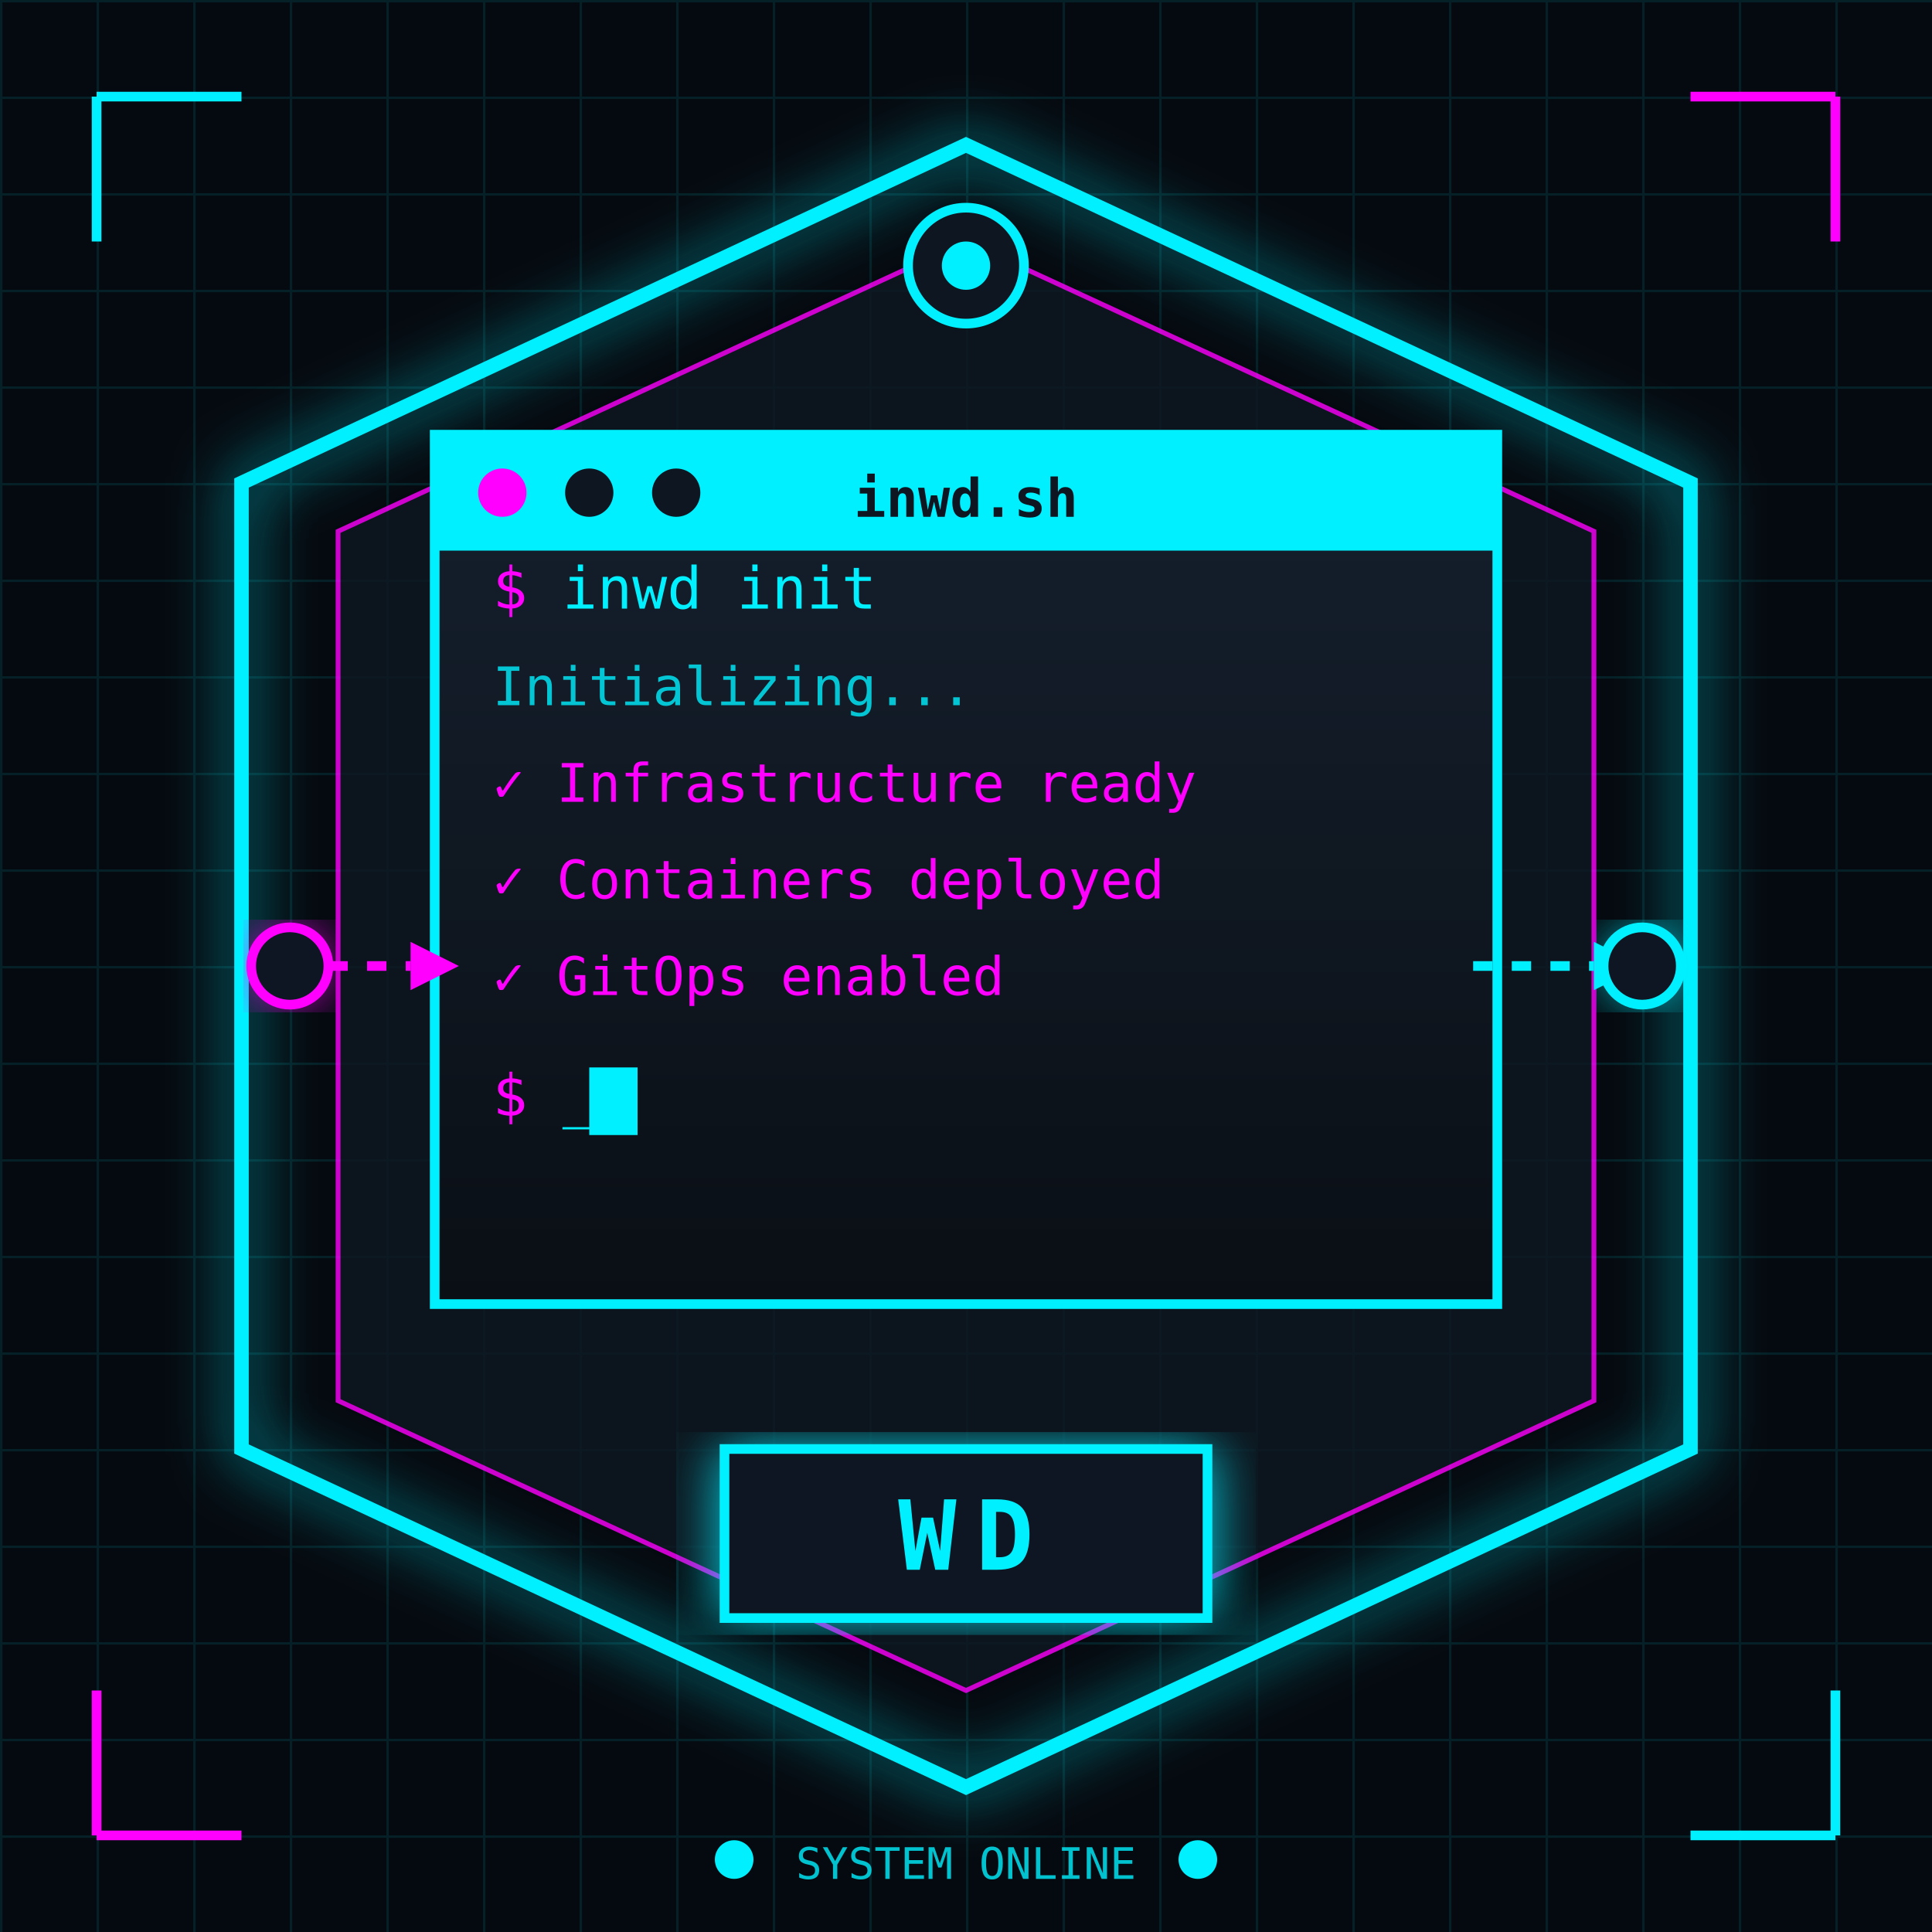
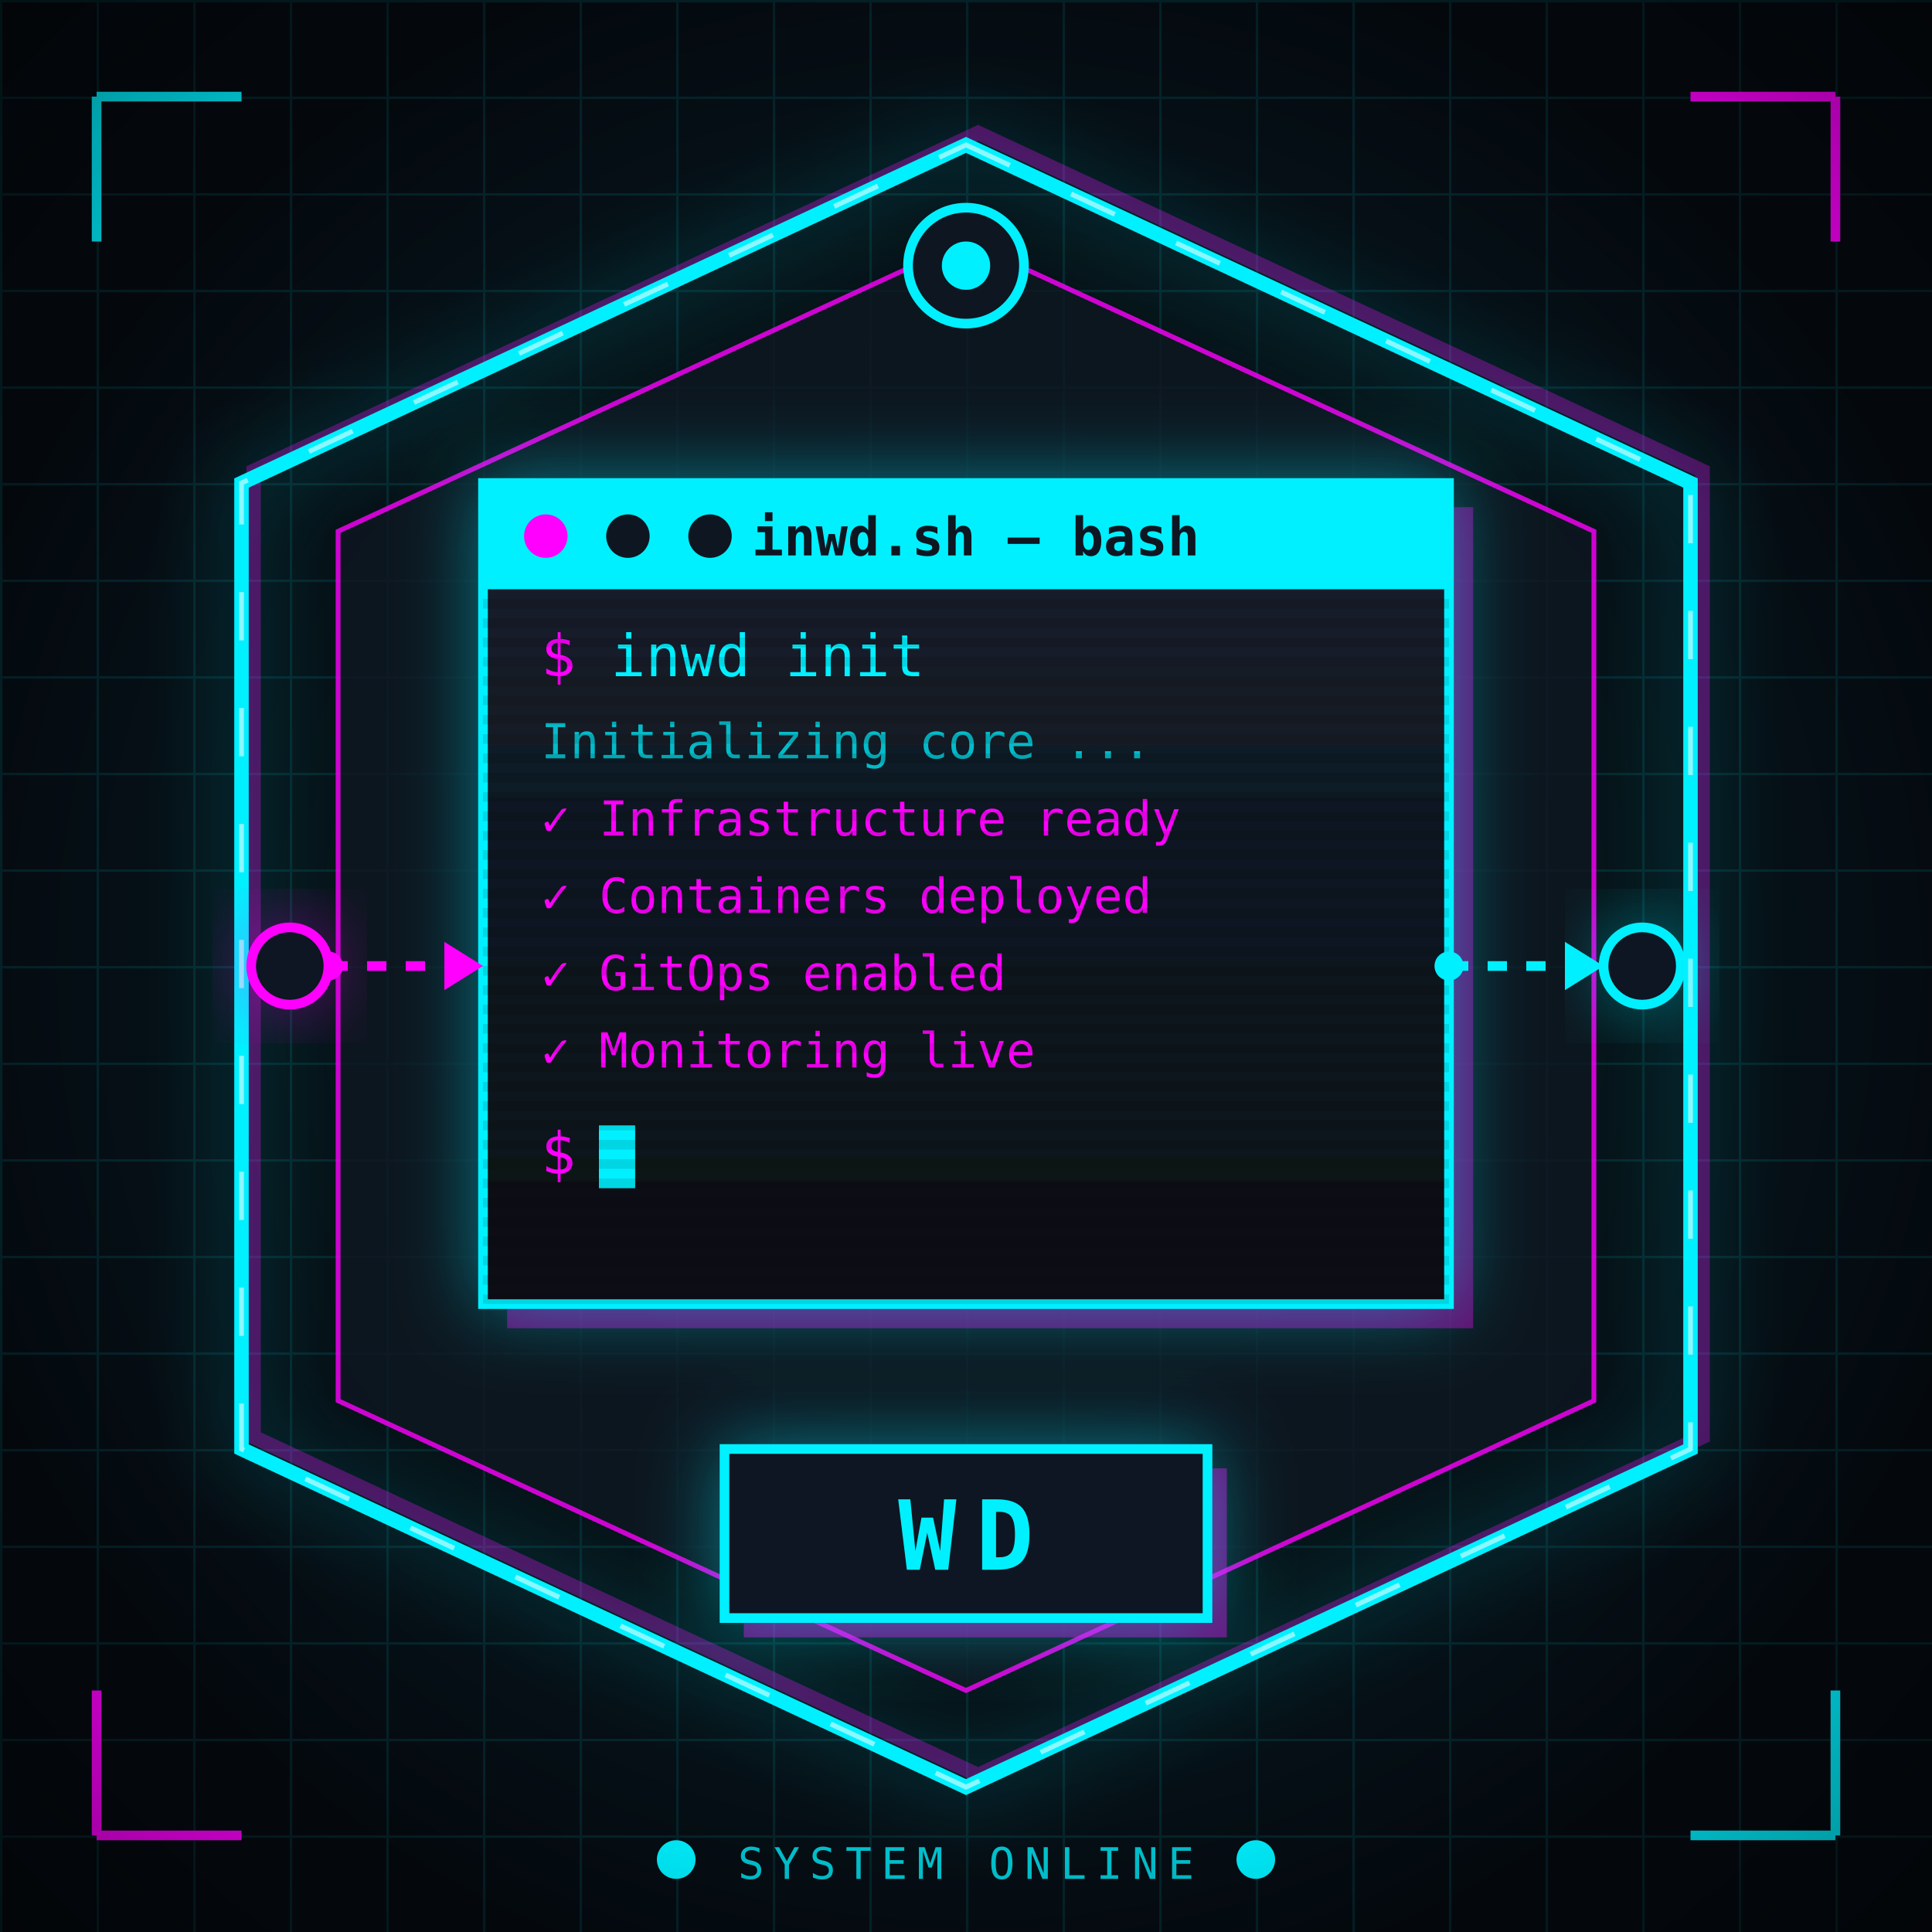
- <svg xmlns="http://www.w3.org/2000/svg" viewBox="0 0 400 400">
+ <svg xmlns="http://www.w3.org/2000/svg" viewBox="0 0 400 400" role="img" aria-labelledby="wdl-title wdl-desc">
  <defs>
-     <pattern id="grid" width="20" height="20" patternUnits="userSpaceOnUse">
+     <pattern id="wdl-grid" width="20" height="20" patternUnits="userSpaceOnUse">
      <path d="M 20 0 L 0 0 0 20" fill="none" stroke="rgba(0,240,255,0.1)" stroke-width="1" />
    </pattern>
-     <filter id="cyanGlow">
-       <feDropShadow dx="0" dy="0" stdDeviation="6" flood-color="#00f0ff" flood-opacity="0.9" />
+     <pattern id="wdl-scan" width="4" height="4" patternUnits="userSpaceOnUse">
+       <rect width="4" height="2" fill="rgba(0,0,0,0.22)" />
+     </pattern>
+     <filter id="wdl-cyanGlow" x="-50%" y="-50%" width="200%" height="200%">
+       <feDropShadow dx="0" dy="0" stdDeviation="2" flood-color="#00f0ff" flood-opacity="0.9" />
+       <feDropShadow dx="0" dy="0" stdDeviation="8" flood-color="#00f0ff" flood-opacity="0.45" />
    </filter>
-     <filter id="magentaGlow">
-       <feDropShadow dx="0" dy="0" stdDeviation="6" flood-color="#ff00ff" flood-opacity="0.9" />
+     <filter id="wdl-magentaGlow" x="-50%" y="-50%" width="200%" height="200%">
+       <feDropShadow dx="0" dy="0" stdDeviation="2" flood-color="#ff00ff" flood-opacity="0.9" />
+       <feDropShadow dx="0" dy="0" stdDeviation="8" flood-color="#ff00ff" flood-opacity="0.45" />
    </filter>
-     <filter id="strongGlow">
-       <feDropShadow dx="0" dy="0" stdDeviation="10" flood-color="#00f0ff" flood-opacity="0.6" />
-     </filter>
-     <linearGradient id="termGradient" x1="0%" y1="0%" x2="0%" y2="100%">
-       <stop offset="0%" style="stop-color:#15202e" />
-       <stop offset="100%" style="stop-color:#0a0f15" />
+     <linearGradient id="wdl-termGradient" x1="0%" y1="0%" x2="0%" y2="100%">
+       <stop offset="0%" stop-color="#15202e" />
+       <stop offset="100%" stop-color="#0a0f15" />
    </linearGradient>
+     <radialGradient id="wdl-coreLight" cx="50%" cy="50%" r="55%">
+       <stop offset="0%" stop-color="#00f0ff" stop-opacity="0.10" />
+       <stop offset="100%" stop-color="#00f0ff" stop-opacity="0" />
+     </radialGradient>
+     <radialGradient id="wdl-vignette" cx="50%" cy="50%" r="72%">
+       <stop offset="62%" stop-color="#000" stop-opacity="0" />
+       <stop offset="100%" stop-color="#000" stop-opacity="0.5" />
+     </radialGradient>
+     <style>
+       .wdl-march { animation: wdl-march 1.2s linear infinite; }
+       .wdl-march-slow { animation: wdl-march-slow 8s linear infinite; }
+       .wdl-blink { animation: wdl-blink 1s steps(1) infinite; }
+       .wdl-pulse { animation: wdl-pulse 2s ease-in-out infinite; }
+       .wdl-pulse-fast { animation: wdl-pulse 1.5s ease-in-out infinite; }
+       .wdl-type { animation: wdl-type 0.01s steps(1) backwards; }
+       .wdl-l1 { animation-delay: 0.3s; }
+       .wdl-l2 { animation-delay: 0.9s; }
+       .wdl-l3 { animation-delay: 1.5s; }
+       .wdl-l4 { animation-delay: 1.9s; }
+       .wdl-l5 { animation-delay: 2.3s; }
+       .wdl-l6 { animation-delay: 2.7s; }
+       .wdl-l7 { animation-delay: 3.2s; }
+       .wdl-cursor { animation: wdl-type 0.01s steps(1) 3.2s backwards, wdl-blink 1s steps(1) 3.4s infinite; }
+       .wdl-ping { transform-box: fill-box; transform-origin: center; animation: wdl-ping 2.4s ease-out infinite; }
+       .wdl-pkt { transform-box: fill-box; offset-rotate: 0deg; }
+       .wdl-pkt-in { offset-path: path('M 68 200 L 100 200'); animation: wdl-run 1.8s linear infinite; }
+       .wdl-pkt-out { offset-path: path('M 300 200 L 332 200'); animation: wdl-run 1.8s linear 0.9s infinite; }
+       .wdl-d2 { animation-delay: 0.75s; }
+       @keyframes wdl-march { to { stroke-dashoffset: -32; } }
+       @keyframes wdl-march-slow { to { stroke-dashoffset: -48; } }
+       @keyframes wdl-blink { 0%, 49% { opacity: 1; } 50%, 100% { opacity: 0; } }
+       @keyframes wdl-pulse { 0%, 100% { opacity: 1; } 50% { opacity: 0.35; } }
+       @keyframes wdl-type { from { opacity: 0; } to { opacity: 1; } }
+       @keyframes wdl-ping { 0% { transform: scale(0.6); opacity: 0.9; } 80%, 100% { transform: scale(1.9); opacity: 0; } }
+       @keyframes wdl-run {
+         0% { offset-distance: 0%; opacity: 0; }
+         15% { opacity: 1; }
+         85% { opacity: 1; }
+         100% { offset-distance: 100%; opacity: 0; }
+       }
+       @media (prefers-reduced-motion: reduce) { * { animation: none !important; } }
+     </style>
  </defs>
  <rect width="400" height="400" fill="#050a10" />
-   <rect width="400" height="400" fill="url(#grid)" />
-   <polygon points="200,30 350,100 350,300 200,370 50,300 50,100" fill="none" stroke="#00f0ff" stroke-width="3" filter="url(#cyanGlow)" />
+   <rect width="400" height="400" fill="url(#wdl-grid)" />
+   <rect width="400" height="400" fill="url(#wdl-coreLight)" />
+   <polygon points="200,30 350,100 350,300 200,370 50,300 50,100" fill="none" stroke="#ff00ff" stroke-width="3" opacity="0.3" transform="translate(2.5,-2.5)" />
+   <polygon points="200,30 350,100 350,300 200,370 50,300 50,100" fill="none" stroke="#00f0ff" stroke-width="3" filter="url(#wdl-cyanGlow)" />
+   <polygon class="wdl-march-slow" points="200,30 350,100 350,300 200,370 50,300 50,100" fill="none" stroke="#aef9ff" stroke-width="1" stroke-dasharray="10 14" opacity="0.8" />
  <polygon points="200,50 330,110 330,290 200,350 70,290 70,110" fill="#0e1621" stroke="#ff00ff" stroke-width="1" opacity="0.8" />
-   <g transform="translate(90, 90)">
-     <rect x="0" y="0" width="220" height="180" fill="url(#termGradient)" stroke="#00f0ff" stroke-width="2" />
-     <rect x="0" y="0" width="220" height="24" fill="#00f0ff" />
-     <circle cx="14" cy="12" r="5" fill="#ff00ff" />
-     <circle cx="32" cy="12" r="5" fill="#0e1621" />
-     <circle cx="50" cy="12" r="5" fill="#0e1621" />
-     <text x="110" y="17" text-anchor="middle" fill="#0e1621" font-family="monospace" font-size="11" font-weight="bold">inwd.sh</text>
-     <g transform="translate(12, 36)">
-       <text fill="#00f0ff" font-family="monospace" font-size="12">
-         <tspan x="0" dy="0" fill="#ff00ff">$</tspan>
-         <tspan> inwd init</tspan>
+   <g>
+     <rect x="105" y="105" width="200" height="170" fill="rgba(255,0,255,0.35)" />
+     <rect x="100" y="100" width="200" height="170" fill="url(#wdl-termGradient)" stroke="#00f0ff" stroke-width="2" filter="url(#wdl-cyanGlow)" />
+     <rect x="100" y="100" width="200" height="22" fill="#00f0ff" />
+     <circle cx="113" cy="111" r="4.5" fill="#ff00ff" />
+     <circle cx="130" cy="111" r="4.5" fill="#0e1621" />
+     <circle cx="147" cy="111" r="4.5" fill="#0e1621" />
+     <text x="202" y="115" text-anchor="middle" fill="#0e1621" font-family="monospace" font-size="11" font-weight="bold">inwd.sh — bash</text>
+     <g transform="translate(112, 140)" font-family="monospace">
+       <text class="wdl-type wdl-l1" font-size="12">
+         <tspan fill="#ff00ff">$</tspan>
+         <tspan fill="#00f0ff"> inwd init</tspan>
      </text>
-       <text y="20" fill="#00f0ff" font-family="monospace" font-size="11" opacity="0.8">
-         <tspan x="0">Initializing...</tspan>
-       </text>
-       <text y="40" fill="#ff00ff" font-family="monospace" font-size="11">
-         <tspan x="0">✓ Infrastructure ready</tspan>
-       </text>
-       <text y="60" fill="#ff00ff" font-family="monospace" font-size="11">
-         <tspan x="0">✓ Containers deployed</tspan>
-       </text>
-       <text y="80" fill="#ff00ff" font-family="monospace" font-size="11">
-         <tspan x="0">✓ GitOps enabled</tspan>
-       </text>
-       <text y="105" fill="#00f0ff" font-family="monospace" font-size="12">
-         <tspan x="0" fill="#ff00ff">$</tspan>
-         <tspan> _</tspan>
-       </text>
-       <rect x="20" y="95" width="10" height="14" fill="#00f0ff">
-         <animate attributeName="opacity" values="1;0;1" dur="1s" repeatCount="indefinite" />
-       </rect>
+       <text class="wdl-type wdl-l2" y="17" fill="#00f0ff" font-size="10" opacity="0.75">Initializing core ...</text>
+       <text class="wdl-type wdl-l3" y="33" fill="#ff00ff" font-size="10">✓ Infrastructure ready</text>
+       <text class="wdl-type wdl-l4" y="49" fill="#ff00ff" font-size="10">✓ Containers deployed</text>
+       <text class="wdl-type wdl-l5" y="65" fill="#ff00ff" font-size="10">✓ GitOps enabled</text>
+       <text class="wdl-type wdl-l6" y="81" fill="#ff00ff" font-size="10">✓ Monitoring live</text>
+       <text class="wdl-type wdl-l7" y="103" fill="#ff00ff" font-size="12">$</text>
+       <rect class="wdl-cursor" x="12" y="93" width="7.5" height="13" fill="#00f0ff" />
    </g>
+     <rect x="100" y="122" width="200" height="148" fill="url(#wdl-scan)" opacity="0.5" />
  </g>
-   <g stroke-width="2" fill="none">
-     <path d="M 60 200 L 85 200" stroke="#ff00ff" stroke-dasharray="4,4">
-       <animate attributeName="stroke-dashoffset" from="0" to="16" dur="1s" repeatCount="indefinite" />
-     </path>
-     <polygon points="85,195 95,200 85,205" fill="#ff00ff" />
-     <path d="M 305 200 L 330 200" stroke="#00f0ff" stroke-dasharray="4,4">
-       <animate attributeName="stroke-dashoffset" from="16" to="0" dur="1s" repeatCount="indefinite" />
-     </path>
-     <polygon points="330,195 340,200 330,205" fill="#00f0ff" />
+   <g fill="none" stroke-width="2">
+     <path class="wdl-march" d="M 68 200 L 92 200" stroke="#ff00ff" stroke-dasharray="4 4" />
+     <polygon points="92,195 100,200 92,205" fill="#ff00ff" />
+     <path class="wdl-march" d="M 300 200 L 324 200" stroke="#00f0ff" stroke-dasharray="4 4" />
+     <polygon points="324,195 332,200 324,205" fill="#00f0ff" />
+   </g>
+   <circle class="wdl-pkt wdl-pkt-in" cx="68" cy="200" r="3" fill="#ff00ff" />
+   <circle class="wdl-pkt wdl-pkt-out" cx="300" cy="200" r="3" fill="#00f0ff" />
+   <g>
+     <circle cx="60" cy="200" r="8" fill="#0e1621" stroke="#ff00ff" stroke-width="2" filter="url(#wdl-magentaGlow)" />
+     <circle class="wdl-ping" cx="60" cy="200" r="8" fill="none" stroke="#ff00ff" stroke-width="1.5" />
+   </g>
+   <g>
+     <circle cx="340" cy="200" r="8" fill="#0e1621" stroke="#00f0ff" stroke-width="2" filter="url(#wdl-cyanGlow)" />
+     <circle class="wdl-ping wdl-d2" cx="340" cy="200" r="8" fill="none" stroke="#00f0ff" stroke-width="1.5" />
  </g>
  <g transform="translate(200, 320)">
-     <rect x="-50" y="-20" width="100" height="35" fill="#0e1621" stroke="#00f0ff" stroke-width="2" filter="url(#cyanGlow)" />
+     <rect x="-46" y="-16" width="100" height="35" fill="rgba(255,0,255,0.4)" />
+     <rect x="-50" y="-20" width="100" height="35" fill="#0e1621" stroke="#00f0ff" stroke-width="2" filter="url(#wdl-cyanGlow)" />
    <text x="0" y="5" text-anchor="middle" fill="#00f0ff" font-family="monospace" font-size="20" font-weight="bold" letter-spacing="4">WD</text>
  </g>
-   <circle cx="60" cy="200" r="8" fill="#0e1621" stroke="#ff00ff" stroke-width="2" filter="url(#magentaGlow)" />
-   <circle cx="340" cy="200" r="8" fill="#0e1621" stroke="#00f0ff" stroke-width="2" filter="url(#cyanGlow)" />
  <g transform="translate(200, 55)">
-     <circle cx="0" cy="0" r="12" fill="#0e1621" stroke="#00f0ff" stroke-width="2" />
-     <circle cx="0" cy="0" r="5" fill="#00f0ff">
-       <animate attributeName="opacity" values="1;0.4;1" dur="2s" repeatCount="indefinite" />
-     </circle>
+     <circle r="12" fill="#0e1621" stroke="#00f0ff" stroke-width="2" />
+     <circle class="wdl-ping" r="12" fill="none" stroke="#00f0ff" stroke-width="1.5" />
+     <circle class="wdl-pulse" r="5" fill="#00f0ff" />
  </g>
-   <path d="M 20 20 L 20 50 M 20 20 L 50 20" stroke="#00f0ff" stroke-width="2" fill="none" />
-   <path d="M 380 20 L 380 50 M 380 20 L 350 20" stroke="#ff00ff" stroke-width="2" fill="none" />
-   <path d="M 20 380 L 20 350 M 20 380 L 50 380" stroke="#ff00ff" stroke-width="2" fill="none" />
-   <path d="M 380 380 L 380 350 M 380 380 L 350 380" stroke="#00f0ff" stroke-width="2" fill="none" />
+   <path class="wdl-pulse" d="M 20 20 L 20 50 M 20 20 L 50 20" stroke="#00f0ff" stroke-width="2" fill="none" />
+   <path class="wdl-pulse wdl-d2" d="M 380 20 L 380 50 M 380 20 L 350 20" stroke="#ff00ff" stroke-width="2" fill="none" />
+   <path class="wdl-pulse wdl-d2" d="M 20 380 L 20 350 M 20 380 L 50 380" stroke="#ff00ff" stroke-width="2" fill="none" />
+   <path class="wdl-pulse" d="M 380 380 L 380 350 M 380 380 L 350 380" stroke="#00f0ff" stroke-width="2" fill="none" />
  <g transform="translate(200, 385)">
-     <circle cx="-48" cy="0" r="4" fill="#00f0ff">
-       <animate attributeName="opacity" values="1;0.3;1" dur="1.5s" repeatCount="indefinite" />
-     </circle>
-     <text x="0" y="4" text-anchor="middle" fill="#00f0ff" font-family="monospace" font-size="9" opacity="0.8">SYSTEM ONLINE</text>
-     <circle cx="48" cy="0" r="4" fill="#00f0ff">
-       <animate attributeName="opacity" values="1;0.3;1" dur="1.5s" repeatCount="indefinite" />
-     </circle>
+     <circle class="wdl-pulse-fast" cx="-60" cy="0" r="4" fill="#00f0ff" />
+     <text x="0" y="4" text-anchor="middle" fill="#00f0ff" font-family="monospace" font-size="9" letter-spacing="2" opacity="0.8">SYSTEM ONLINE</text>
+     <circle class="wdl-pulse-fast wdl-d2" cx="60" cy="0" r="4" fill="#00f0ff" />
  </g>
+   <rect width="400" height="400" fill="url(#wdl-vignette)" pointer-events="none" />
</svg>
